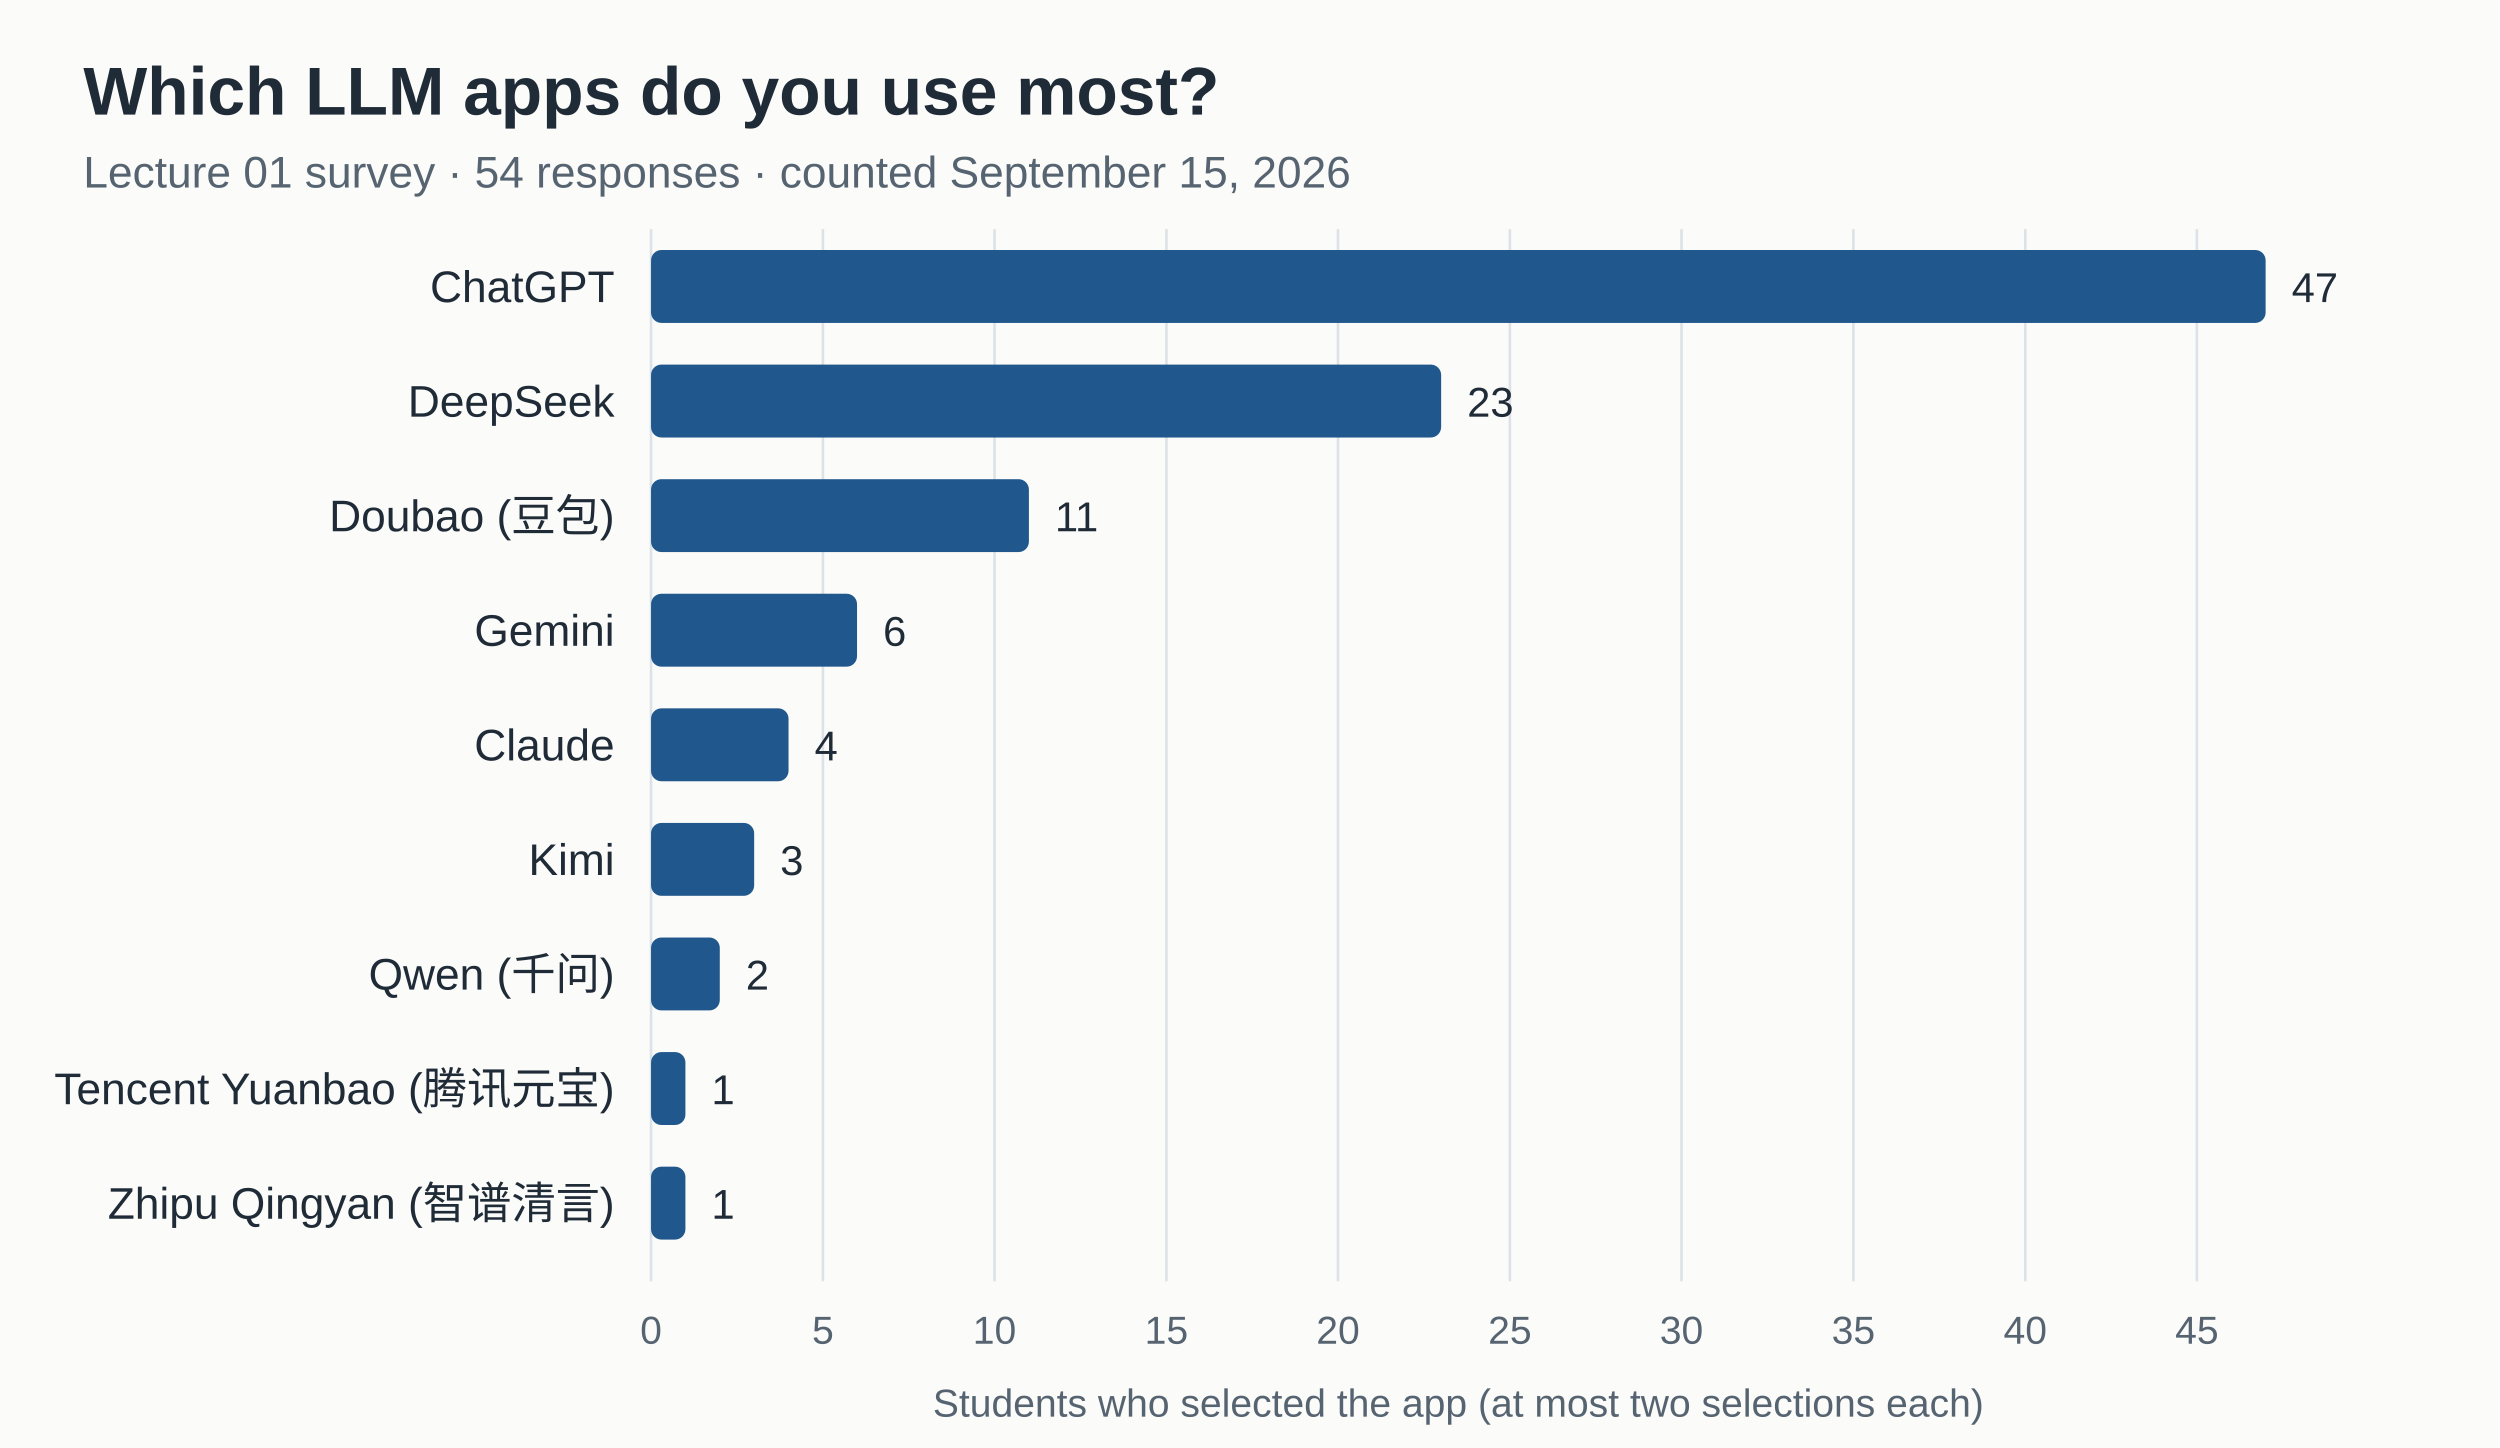
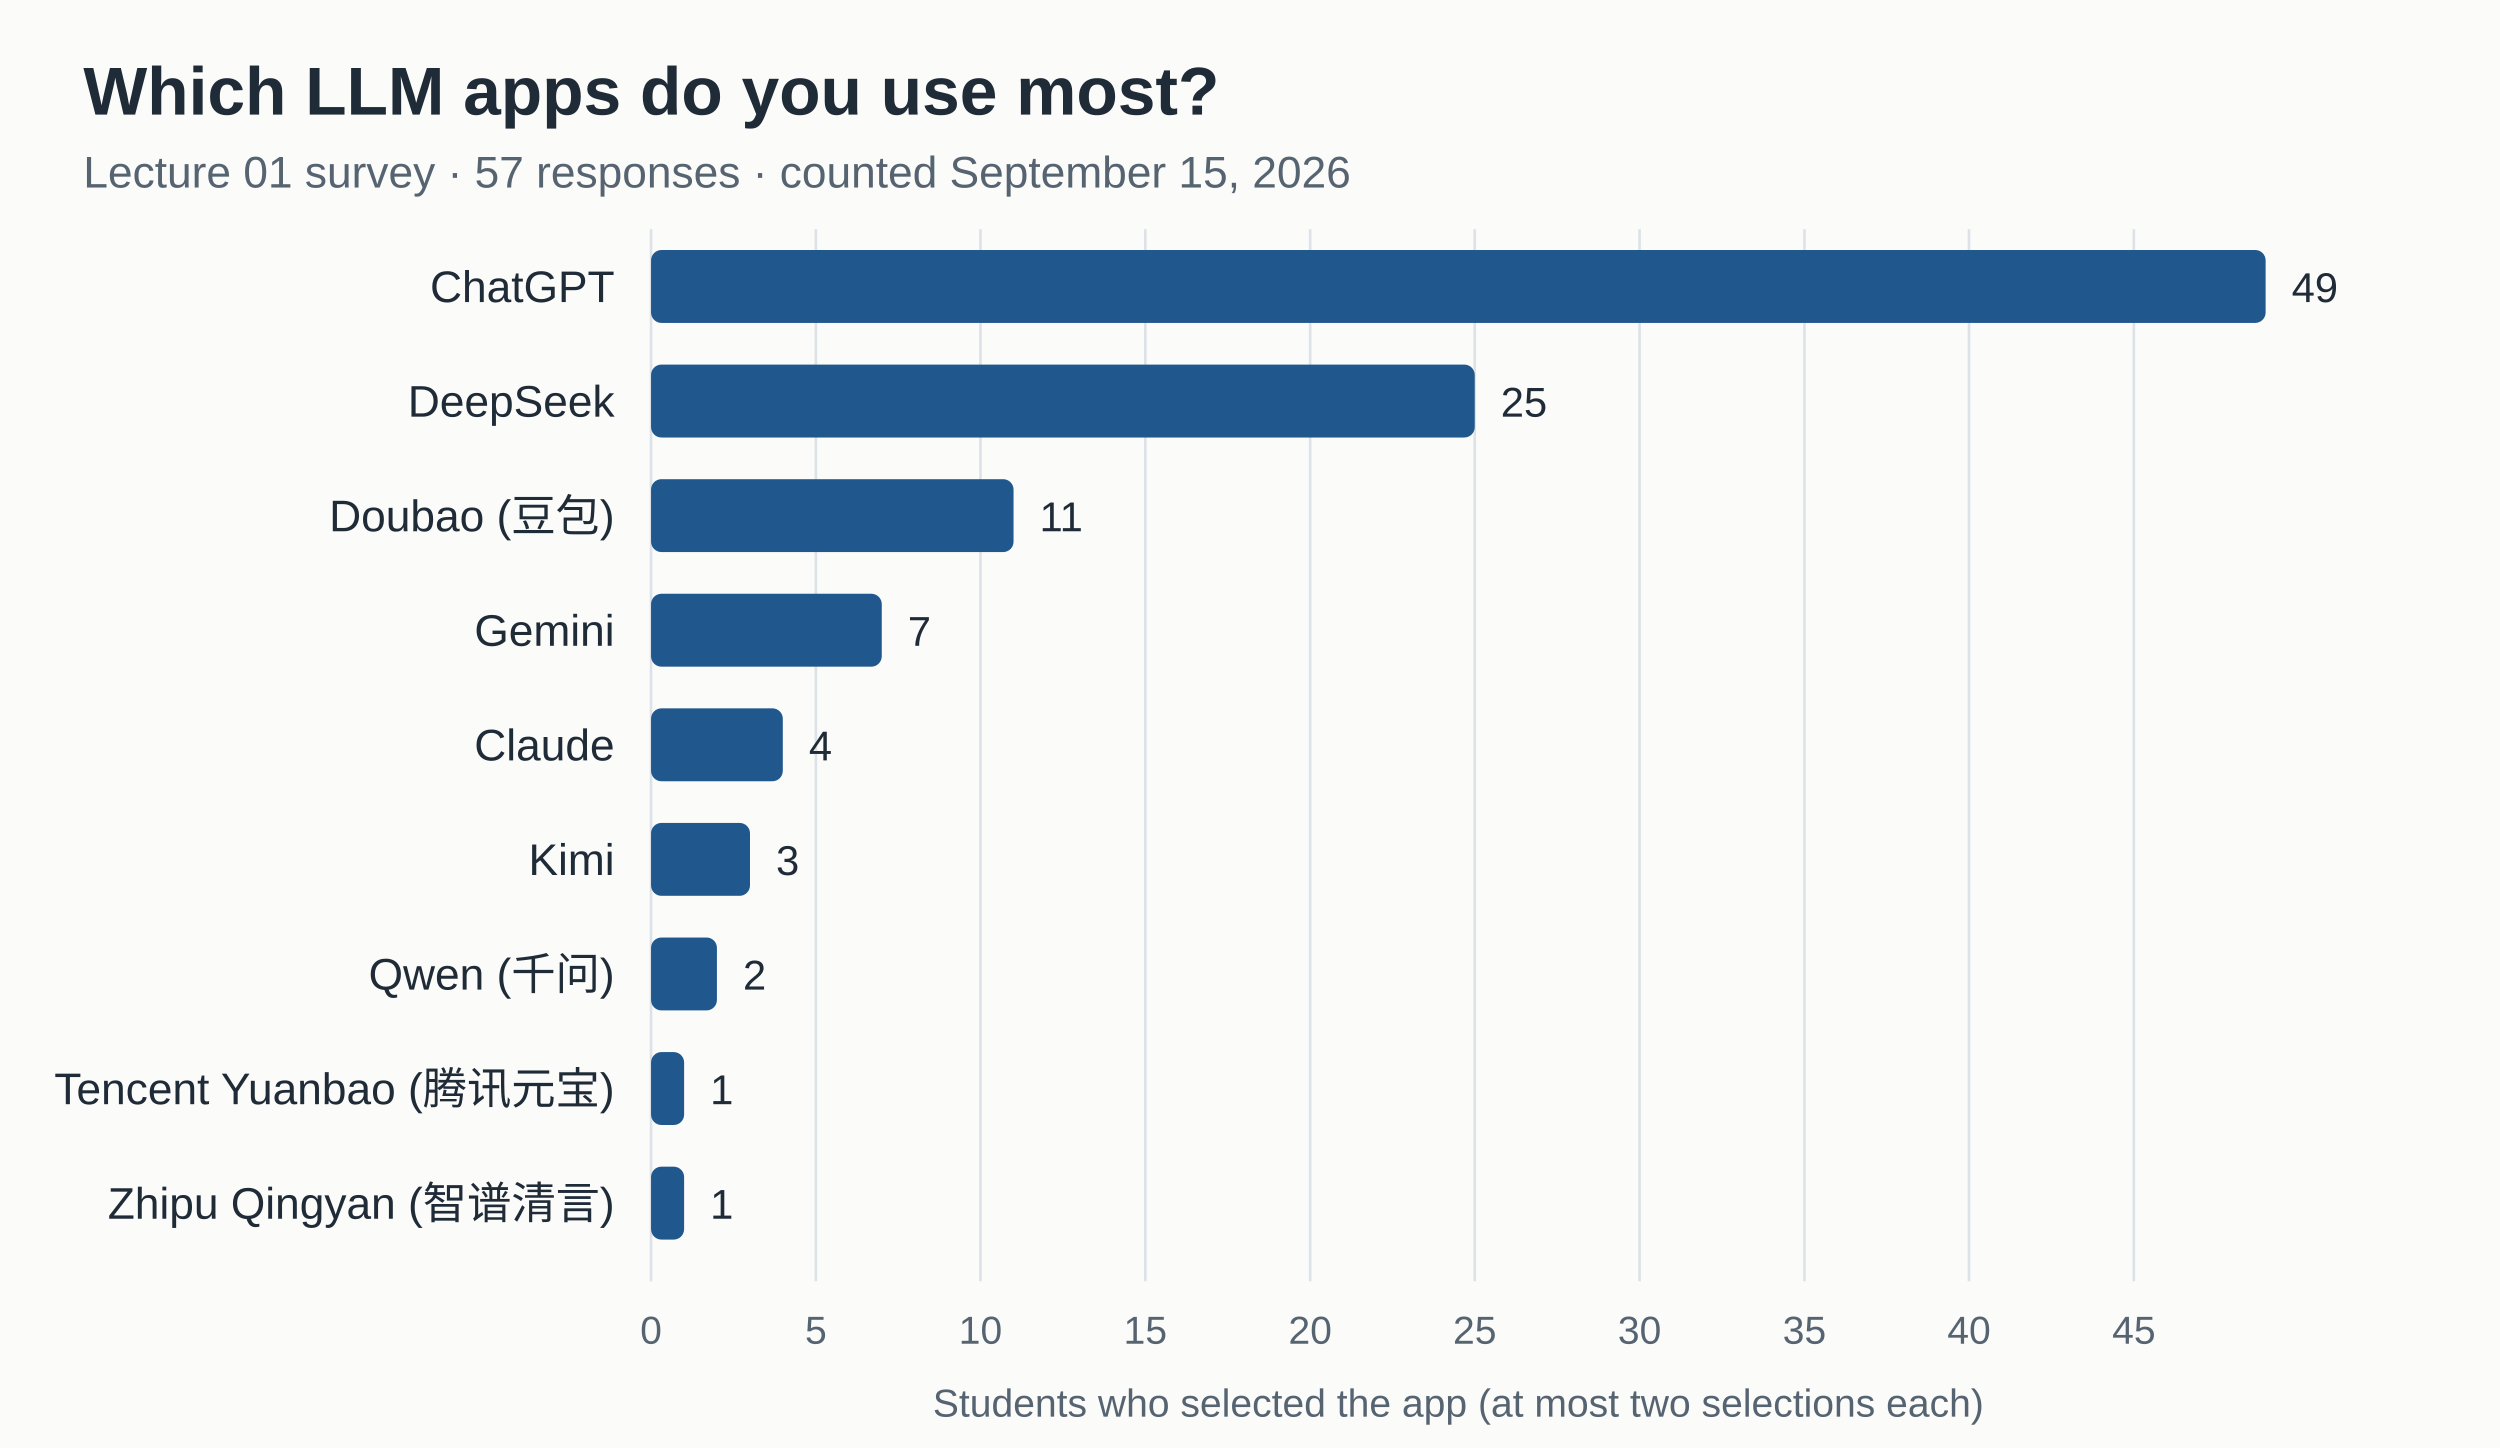
<svg xmlns="http://www.w3.org/2000/svg" width="960" height="556" viewBox="0 0 960 556" role="img" aria-labelledby="chart-title chart-desc" font-family="Arial, Helvetica Neue, PingFang SC, Microsoft YaHei, sans-serif">
  <rect width="960" height="556" fill="#fbfbf9" />
  <text x="32" y="44" font-size="26" font-weight="700" fill="#202b38">Which LLM apps do you use most?</text>
-   <text x="32" y="72" font-size="17" fill="#566471">Lecture 01 survey · 54 responses · counted September 15, 2026</text>
+   <text x="32" y="72" font-size="17" fill="#566471">Lecture 01 survey · 57 responses · counted September 15, 2026</text>
  <line x1="250.0" y1="88" x2="250.0" y2="492" stroke="#dce2e7" stroke-width="1" />
  <text x="250.0" y="516" font-size="15" fill="#566471" text-anchor="middle">0</text>
-   <line x1="316.0" y1="88" x2="316.0" y2="492" stroke="#dce2e7" stroke-width="1" />
-   <text x="316.0" y="516" font-size="15" fill="#566471" text-anchor="middle">5</text>
-   <line x1="381.9" y1="88" x2="381.9" y2="492" stroke="#dce2e7" stroke-width="1" />
-   <text x="381.9" y="516" font-size="15" fill="#566471" text-anchor="middle">10</text>
-   <line x1="447.9" y1="88" x2="447.9" y2="492" stroke="#dce2e7" stroke-width="1" />
-   <text x="447.9" y="516" font-size="15" fill="#566471" text-anchor="middle">15</text>
-   <line x1="513.8" y1="88" x2="513.8" y2="492" stroke="#dce2e7" stroke-width="1" />
-   <text x="513.8" y="516" font-size="15" fill="#566471" text-anchor="middle">20</text>
-   <line x1="579.8" y1="88" x2="579.8" y2="492" stroke="#dce2e7" stroke-width="1" />
-   <text x="579.8" y="516" font-size="15" fill="#566471" text-anchor="middle">25</text>
-   <line x1="645.7" y1="88" x2="645.7" y2="492" stroke="#dce2e7" stroke-width="1" />
-   <text x="645.7" y="516" font-size="15" fill="#566471" text-anchor="middle">30</text>
-   <line x1="711.7" y1="88" x2="711.7" y2="492" stroke="#dce2e7" stroke-width="1" />
-   <text x="711.7" y="516" font-size="15" fill="#566471" text-anchor="middle">35</text>
-   <line x1="777.7" y1="88" x2="777.7" y2="492" stroke="#dce2e7" stroke-width="1" />
-   <text x="777.7" y="516" font-size="15" fill="#566471" text-anchor="middle">40</text>
-   <line x1="843.6" y1="88" x2="843.6" y2="492" stroke="#dce2e7" stroke-width="1" />
-   <text x="843.6" y="516" font-size="15" fill="#566471" text-anchor="middle">45</text>
+   <line x1="313.3" y1="88" x2="313.3" y2="492" stroke="#dce2e7" stroke-width="1" />
+   <text x="313.3" y="516" font-size="15" fill="#566471" text-anchor="middle">5</text>
+   <line x1="376.5" y1="88" x2="376.5" y2="492" stroke="#dce2e7" stroke-width="1" />
+   <text x="376.5" y="516" font-size="15" fill="#566471" text-anchor="middle">10</text>
+   <line x1="439.8" y1="88" x2="439.8" y2="492" stroke="#dce2e7" stroke-width="1" />
+   <text x="439.8" y="516" font-size="15" fill="#566471" text-anchor="middle">15</text>
+   <line x1="503.1" y1="88" x2="503.1" y2="492" stroke="#dce2e7" stroke-width="1" />
+   <text x="503.1" y="516" font-size="15" fill="#566471" text-anchor="middle">20</text>
+   <line x1="566.3" y1="88" x2="566.3" y2="492" stroke="#dce2e7" stroke-width="1" />
+   <text x="566.3" y="516" font-size="15" fill="#566471" text-anchor="middle">25</text>
+   <line x1="629.6" y1="88" x2="629.6" y2="492" stroke="#dce2e7" stroke-width="1" />
+   <text x="629.6" y="516" font-size="15" fill="#566471" text-anchor="middle">30</text>
+   <line x1="692.9" y1="88" x2="692.9" y2="492" stroke="#dce2e7" stroke-width="1" />
+   <text x="692.9" y="516" font-size="15" fill="#566471" text-anchor="middle">35</text>
+   <line x1="756.1" y1="88" x2="756.1" y2="492" stroke="#dce2e7" stroke-width="1" />
+   <text x="756.1" y="516" font-size="15" fill="#566471" text-anchor="middle">40</text>
+   <line x1="819.4" y1="88" x2="819.4" y2="492" stroke="#dce2e7" stroke-width="1" />
+   <text x="819.4" y="516" font-size="15" fill="#566471" text-anchor="middle">45</text>
  <text x="236" y="116.0" font-size="17" fill="#202b38" text-anchor="end">ChatGPT</text>
  <rect x="250" y="96" width="620.0" height="28" rx="4" fill="#20578c" />
-   <text x="880.0" y="116.0" font-size="16" fill="#202b38">47</text>
+   <text x="880.0" y="116.0" font-size="16" fill="#202b38">49</text>
  <text x="236" y="160.0" font-size="17" fill="#202b38" text-anchor="end">DeepSeek</text>
-   <rect x="250" y="140" width="303.4" height="28" rx="4" fill="#20578c" />
-   <text x="563.4" y="160.0" font-size="16" fill="#202b38">23</text>
+   <rect x="250" y="140" width="316.3" height="28" rx="4" fill="#20578c" />
+   <text x="576.3" y="160.0" font-size="16" fill="#202b38">25</text>
  <text x="236" y="204.0" font-size="17" fill="#202b38" text-anchor="end">Doubao (豆包)</text>
-   <rect x="250" y="184" width="145.1" height="28" rx="4" fill="#20578c" />
-   <text x="405.1" y="204.0" font-size="16" fill="#202b38">11</text>
+   <rect x="250" y="184" width="139.2" height="28" rx="4" fill="#20578c" />
+   <text x="399.2" y="204.0" font-size="16" fill="#202b38">11</text>
  <text x="236" y="248.0" font-size="17" fill="#202b38" text-anchor="end">Gemini</text>
-   <rect x="250" y="228" width="79.1" height="28" rx="4" fill="#20578c" />
-   <text x="339.1" y="248.0" font-size="16" fill="#202b38">6</text>
+   <rect x="250" y="228" width="88.6" height="28" rx="4" fill="#20578c" />
+   <text x="348.6" y="248.0" font-size="16" fill="#202b38">7</text>
  <text x="236" y="292.0" font-size="17" fill="#202b38" text-anchor="end">Claude</text>
-   <rect x="250" y="272" width="52.8" height="28" rx="4" fill="#20578c" />
-   <text x="312.8" y="292.0" font-size="16" fill="#202b38">4</text>
+   <rect x="250" y="272" width="50.6" height="28" rx="4" fill="#20578c" />
+   <text x="310.6" y="292.0" font-size="16" fill="#202b38">4</text>
  <text x="236" y="336.0" font-size="17" fill="#202b38" text-anchor="end">Kimi</text>
-   <rect x="250" y="316" width="39.6" height="28" rx="4" fill="#20578c" />
-   <text x="299.6" y="336.0" font-size="16" fill="#202b38">3</text>
+   <rect x="250" y="316" width="38.0" height="28" rx="4" fill="#20578c" />
+   <text x="298.0" y="336.0" font-size="16" fill="#202b38">3</text>
  <text x="236" y="380.0" font-size="17" fill="#202b38" text-anchor="end">Qwen (千问)</text>
-   <rect x="250" y="360" width="26.4" height="28" rx="4" fill="#20578c" />
-   <text x="286.4" y="380.0" font-size="16" fill="#202b38">2</text>
+   <rect x="250" y="360" width="25.3" height="28" rx="4" fill="#20578c" />
+   <text x="285.3" y="380.0" font-size="16" fill="#202b38">2</text>
  <text x="236" y="424.0" font-size="17" fill="#202b38" text-anchor="end">Tencent Yuanbao (腾讯元宝)</text>
-   <rect x="250" y="404" width="13.2" height="28" rx="4" fill="#20578c" />
-   <text x="273.2" y="424.0" font-size="16" fill="#202b38">1</text>
+   <rect x="250" y="404" width="12.7" height="28" rx="4" fill="#20578c" />
+   <text x="272.7" y="424.0" font-size="16" fill="#202b38">1</text>
  <text x="236" y="468.0" font-size="17" fill="#202b38" text-anchor="end">Zhipu Qingyan (智谱清言)</text>
-   <rect x="250" y="448" width="13.2" height="28" rx="4" fill="#20578c" />
-   <text x="273.2" y="468.0" font-size="16" fill="#202b38">1</text>
+   <rect x="250" y="448" width="12.7" height="28" rx="4" fill="#20578c" />
+   <text x="272.7" y="468.0" font-size="16" fill="#202b38">1</text>
  <text x="560.0" y="544" font-size="15" fill="#566471" text-anchor="middle">Students who selected the app (at most two selections each)</text>
</svg>
